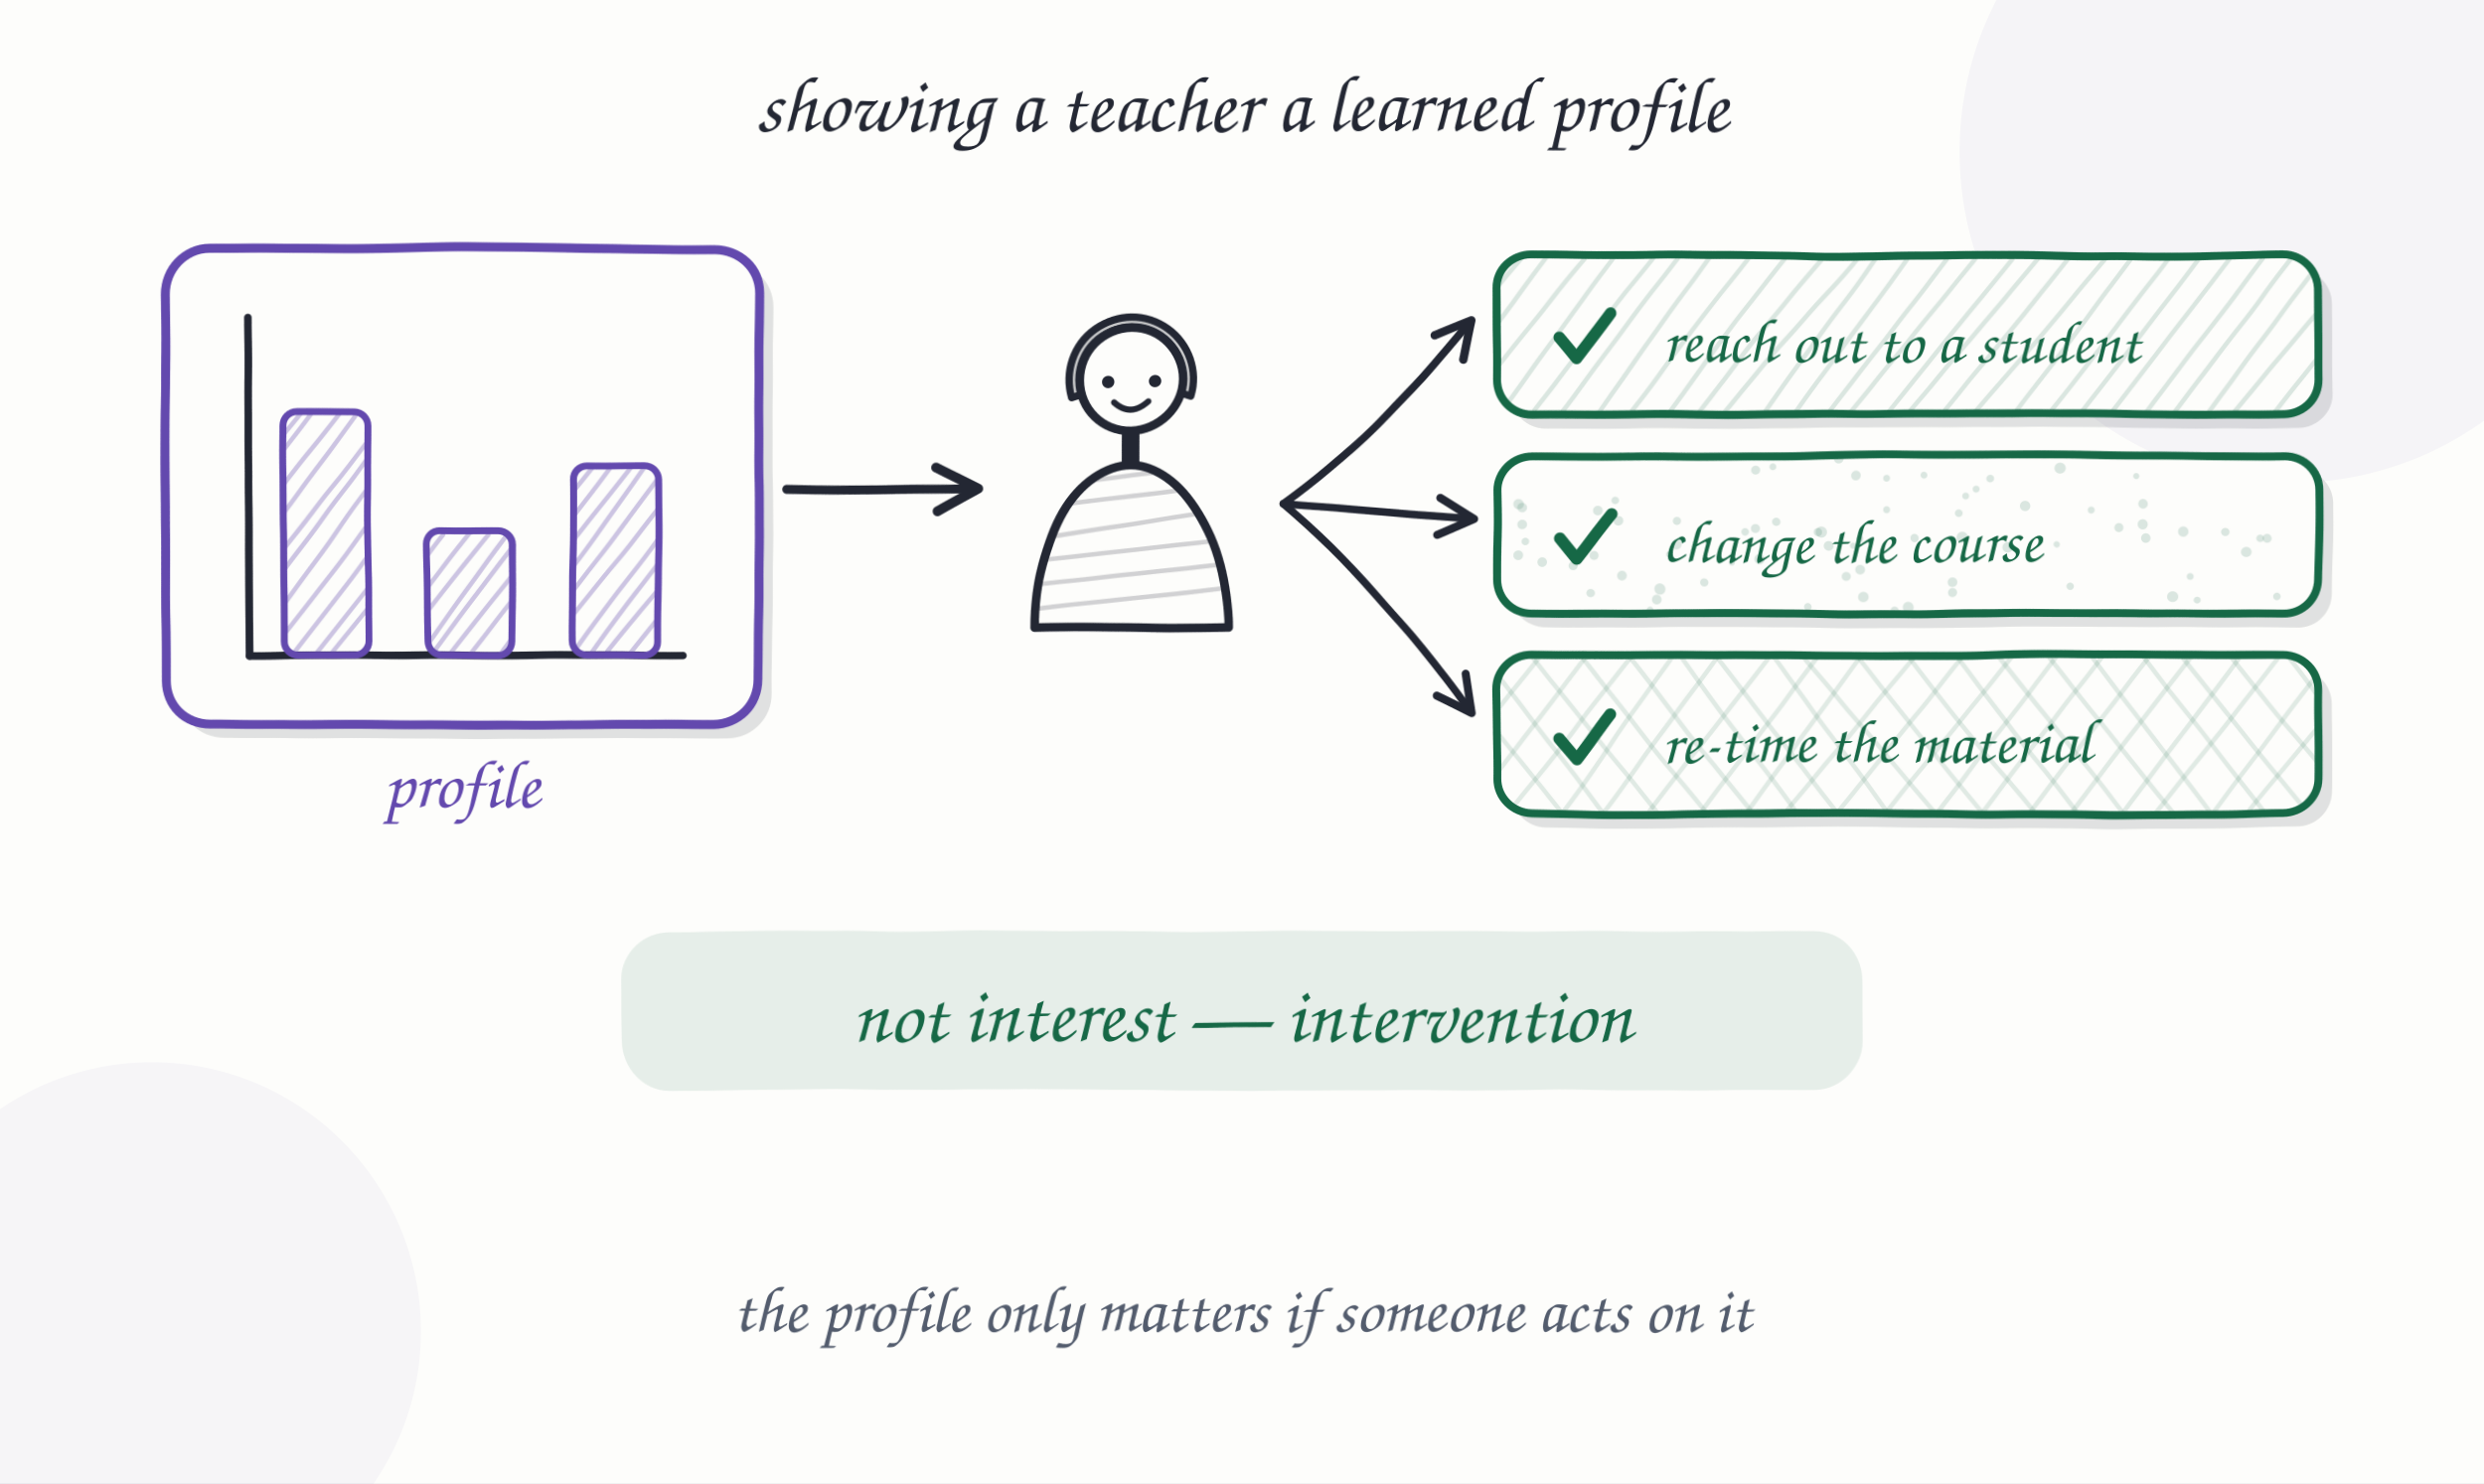
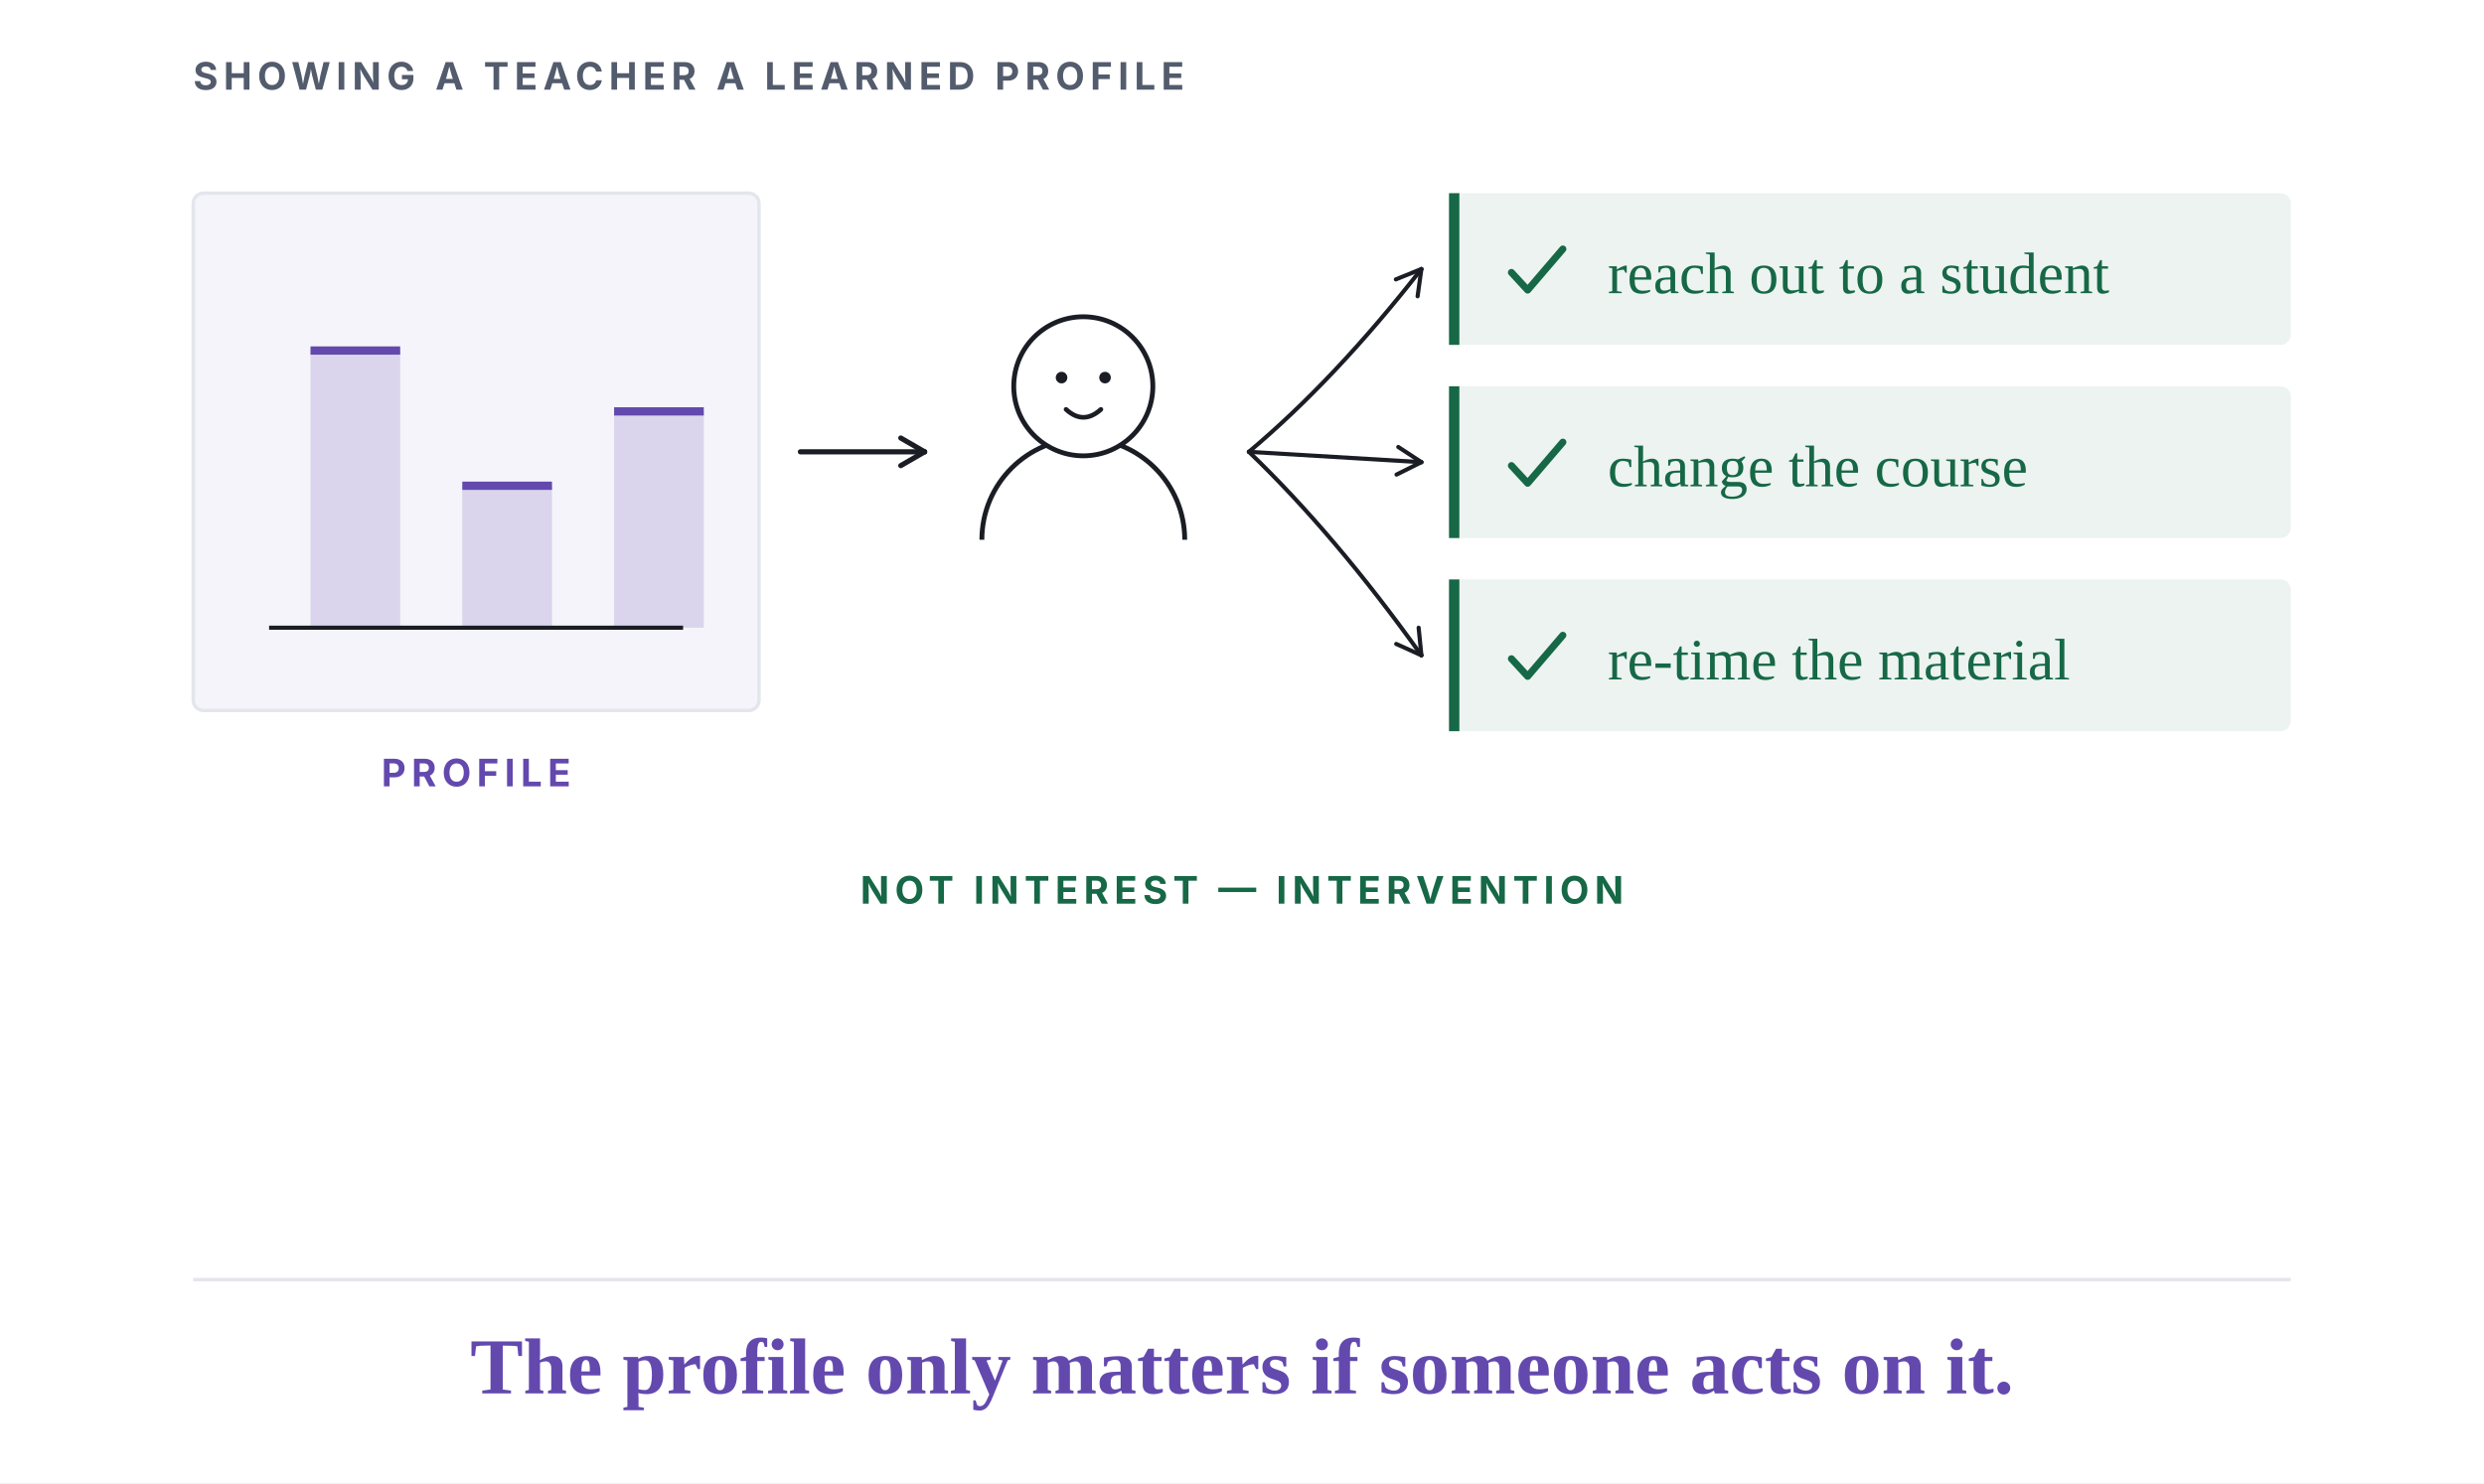
<svg xmlns="http://www.w3.org/2000/svg" class="wb" viewBox="0 0 720 430" role="img" aria-label="Showing teachers machine-learned learner profiles prompted concrete interventions and course changes, not just interest.">
-   <defs>
-     <filter id="rf178" x="-8%" y="-8%" width="116%" height="116%">
-       <feTurbulence type="fractalNoise" baseFrequency="0.018" numOctaves="3" seed="178" result="n" />
-       <feDisplacementMap in="SourceGraphic" in2="n" scale="1.4" xChannelSelector="R" yChannelSelector="G" />
-     </filter>
-     <marker id="ar178_232733" viewBox="0 0 12 12" refX="9" refY="6" markerWidth="6.5" markerHeight="6.5" orient="auto-start-reverse">
-       <path d="M1.5 1.5 L10 6 L1.5 10.5" fill="none" stroke="#232733" stroke-width="2" stroke-linecap="round" stroke-linejoin="round" />
-     </marker>
-     <marker id="ar178_6349ae" viewBox="0 0 12 12" refX="9" refY="6" markerWidth="6.5" markerHeight="6.5" orient="auto-start-reverse">
-       <path d="M1.5 1.5 L10 6 L1.5 10.5" fill="none" stroke="#6349ae" stroke-width="2" stroke-linecap="round" stroke-linejoin="round" />
-     </marker>
-     <marker id="ar178_225aa8" viewBox="0 0 12 12" refX="9" refY="6" markerWidth="6.5" markerHeight="6.5" orient="auto-start-reverse">
-       <path d="M1.5 1.5 L10 6 L1.5 10.5" fill="none" stroke="#225aa8" stroke-width="2" stroke-linecap="round" stroke-linejoin="round" />
-     </marker>
-     <marker id="ar178_0c675e" viewBox="0 0 12 12" refX="9" refY="6" markerWidth="6.5" markerHeight="6.5" orient="auto-start-reverse">
-       <path d="M1.5 1.5 L10 6 L1.5 10.5" fill="none" stroke="#0c675e" stroke-width="2" stroke-linecap="round" stroke-linejoin="round" />
-     </marker>
-     <marker id="ar178_166846" viewBox="0 0 12 12" refX="9" refY="6" markerWidth="6.5" markerHeight="6.5" orient="auto-start-reverse">
-       <path d="M1.5 1.5 L10 6 L1.5 10.5" fill="none" stroke="#166846" stroke-width="2" stroke-linecap="round" stroke-linejoin="round" />
-     </marker>
-     <marker id="ar178_785511" viewBox="0 0 12 12" refX="9" refY="6" markerWidth="6.5" markerHeight="6.5" orient="auto-start-reverse">
-       <path d="M1.5 1.5 L10 6 L1.5 10.5" fill="none" stroke="#785511" stroke-width="2" stroke-linecap="round" stroke-linejoin="round" />
-     </marker>
-     <marker id="ar178_a43245" viewBox="0 0 12 12" refX="9" refY="6" markerWidth="6.5" markerHeight="6.5" orient="auto-start-reverse">
-       <path d="M1.5 1.5 L10 6 L1.5 10.5" fill="none" stroke="#a43245" stroke-width="2" stroke-linecap="round" stroke-linejoin="round" />
-     </marker>
-     <marker id="ar178_535c6d" viewBox="0 0 12 12" refX="9" refY="6" markerWidth="6.5" markerHeight="6.5" orient="auto-start-reverse">
-       <path d="M1.5 1.5 L10 6 L1.5 10.5" fill="none" stroke="#535c6d" stroke-width="2" stroke-linecap="round" stroke-linejoin="round" />
-     </marker>
-   </defs>
-   <rect width="720" height="430" fill="#fdfdfb" />
-   <circle cx="664" cy="44" r="96" fill="#6349ae" fill-opacity="0.05" />
-   <circle cx="44" cy="386" r="78" fill="#6349ae" fill-opacity="0.04" />
-   <g filter="url(#rf178)">
-     <text x="360" y="38" text-anchor="middle" font-family="'Caveat','Bradley Hand',cursive" font-size="23" font-weight="600" fill="#232733">showing a teacher a learned profile</text>
-     <rect x="52" y="76" width="172" height="138" rx="13" fill="#232733" fill-opacity="0.13" />
-     <rect x="48" y="72" width="172" height="138" rx="13" fill="#fdfdfb" />
-     <rect x="48" y="72" width="172" height="138" rx="13" fill="none" stroke="#6349ae" stroke-width="2.6" />
-     <path d="M72 190 L198 190" fill="none" stroke="#232733" stroke-width="2.2" stroke-linecap="round" stroke-linejoin="round" />
-     <path d="M72 190 L72 92" fill="none" stroke="#232733" stroke-width="2.2" stroke-linecap="round" stroke-linejoin="round" />
-     <clipPath id="h178_178_82_119">
-       <rect x="82.0" y="119.48" width="24.706" height="70.52" rx="4" />
-     </clipPath>
-     <g clip-path="url(#h178_178_82_119)" stroke="#6349ae" stroke-width="1.3" stroke-opacity="0.32" stroke-linecap="round">
-       <path d="M28 191 L83 121" fill="none" />
-       <path d="M31 189 L88 119" fill="none" />
-       <path d="M38 190 L91 119" fill="none" />
-       <path d="M44 189 L100 118" fill="none" />
-       <path d="M51 191 L105 118" fill="none" />
-       <path d="M57 191 L113 120" fill="none" />
-       <path d="M64 189 L118 118" fill="none" />
-       <path d="M71 190 L124 118" fill="none" />
-       <path d="M78 189 L131 121" fill="none" />
-       <path d="M85 189 L140 118" fill="none" />
-       <path d="M90 191 L146 121" fill="none" />
-       <path d="M96 189 L153 120" fill="none" />
-       <path d="M104 190 L156 120" fill="none" />
-       <path d="M109 190 L163 119" fill="none" />
-       <path d="M116 191 L170 120" fill="none" />
-       <path d="M120 190 L176 120" fill="none" />
-       <path d="M128 190 L183 121" fill="none" />
-       <path d="M131 190 L189 118" fill="none" />
-       <path d="M138 190 L194 120" fill="none" />
-       <path d="M144 189 L201 120" fill="none" />
-       <path d="M153 190 L207 119" fill="none" />
-       <path d="M160 190 L215 119" fill="none" />
-     </g>
-     <rect x="82.0" y="119.5" width="24.7" height="70.5" rx="4" fill="none" stroke="#6349ae" stroke-width="2" />
-     <clipPath id="h178_179_124_153">
-       <rect x="124.0" y="153.88" width="24.706" height="36.12" rx="4" />
-     </clipPath>
-     <g clip-path="url(#h178_179_124_153)" stroke="#6349ae" stroke-width="1.3" stroke-opacity="0.32" stroke-linecap="round">
-       <path d="M97 189 L125 153" fill="none" />
-       <path d="M101 191 L129 155" fill="none" />
-       <path d="M108 191 L137 154" fill="none" />
-       <path d="M113 191 L142 155" fill="none" />
-       <path d="M121 191 L148 154" fill="none" />
-       <path d="M125 190 L153 153" fill="none" />
-       <path d="M131 189 L159 154" fill="none" />
-       <path d="M137 189 L166 152" fill="none" />
-       <path d="M145 190 L173 153" fill="none" />
-       <path d="M150 189 L178 154" fill="none" />
-       <path d="M157 191 L183 154" fill="none" />
-       <path d="M162 190 L191 155" fill="none" />
-       <path d="M168 189 L197 153" fill="none" />
-       <path d="M174 189 L204 154" fill="none" />
-     </g>
-     <rect x="124.0" y="153.9" width="24.7" height="36.1" rx="4" fill="none" stroke="#6349ae" stroke-width="2" />
-     <clipPath id="h178_180_166_134">
-       <rect x="166.0" y="134.96" width="24.706" height="55.04" rx="4" />
-     </clipPath>
-     <g clip-path="url(#h178_180_166_134)" stroke="#6349ae" stroke-width="1.3" stroke-opacity="0.32" stroke-linecap="round">
-       <path d="M124 191 L166 135" fill="none" />
-       <path d="M128 189 L172 135" fill="none" />
-       <path d="M135 190 L178 134" fill="none" />
-       <path d="M140 189 L184 134" fill="none" />
-       <path d="M147 191 L187 135" fill="none" />
-       <path d="M153 189 L194 134" fill="none" />
-       <path d="M158 189 L201 134" fill="none" />
-       <path d="M165 191 L206 135" fill="none" />
-       <path d="M171 190 L212 134" fill="none" />
-       <path d="M176 189 L220 135" fill="none" />
-       <path d="M183 189 L227 134" fill="none" />
-       <path d="M189 189 L233 136" fill="none" />
-       <path d="M196 189 L238 136" fill="none" />
-       <path d="M201 190 L245 134" fill="none" />
-       <path d="M207 191 L250 136" fill="none" />
-       <path d="M212 191 L254 136" fill="none" />
-       <path d="M219 191 L261 136" fill="none" />
-       <path d="M223 189 L267 134" fill="none" />
-       <path d="M231 190 L272 136" fill="none" />
-     </g>
-     <rect x="166.0" y="135.0" width="24.7" height="55.0" rx="4" fill="none" stroke="#6349ae" stroke-width="2" />
-     <text x="134" y="234" text-anchor="middle" font-family="'Caveat','Bradley Hand',cursive" font-size="20" font-weight="600" fill="#6349ae">profile</text>
-     <path d="M228.0 142.0 Q255.0 142.8 282.0 142.0" fill="none" stroke="#232733" stroke-width="2.6" stroke-linecap="round" stroke-linejoin="round" marker-end="url(#ar178_232733)" />
-     <path d="M328.0 118.0 L328.0 141.0" fill="none" stroke="#232733" stroke-width="5.2" stroke-linecap="round" stroke-linejoin="round" />
-     <clipPath id="tor178_184_328_110">
-       <path d="M300.0 182.0 C300.0 156.0 313.0 135.0 328.0 135.0 C343.0 135.0 356.0 156.0 356.0 182.0 Z" />
-     </clipPath>
-     <path d="M300.0 182.0 C300.0 156.0 313.0 135.0 328.0 135.0 C343.0 135.0 356.0 156.0 356.0 182.0 Z" fill="#fdfdfb" />
-     <g clip-path="url(#tor178_184_328_110)" stroke="#232733" stroke-width="1.3" stroke-opacity=".2" stroke-linecap="round">
-       <path d="M297 135 L359 127" fill="none" />
-       <path d="M297 142 L359 134" fill="none" />
-       <path d="M297 148 L359 140" fill="none" />
-       <path d="M297 157 L359 147" fill="none" />
-       <path d="M297 163 L359 156" fill="none" />
-       <path d="M297 170 L359 163" fill="none" />
-       <path d="M297 177 L359 170" fill="none" />
-     </g>
-     <path d="M300.0 182.0 C300.0 156.0 313.0 135.0 328.0 135.0 C343.0 135.0 356.0 156.0 356.0 182.0 Z" fill="none" stroke="#232733" stroke-width="2.5" stroke-linejoin="round" />
-     <circle cx="328" cy="110" r="15.0" fill="#fdfdfb" stroke="#232733" stroke-width="2.5" />
-     <path d="M310.7 115.0 A18.0 18.0 0 1 1 345.3 115.0 L342.4 114.1 A15.0 15.0 0 1 0 313.6 114.1 Z" fill="#232733" fill-opacity=".24" stroke="#232733" stroke-width="2.1" stroke-linejoin="round" />
-     <circle cx="321.2" cy="110.5" r="1.80" fill="#232733" />
-     <circle cx="334.8" cy="110.5" r="1.80" fill="#232733" />
-     <path d="M323.0 116.5 q5.0 4.6 10.0 0" fill="none" stroke="#232733" stroke-width="1.8" stroke-linecap="round" stroke-linejoin="round" />
-     <path d="M372 146 Q399 126 426 94" fill="none" stroke="#232733" stroke-width="2.2" stroke-linecap="round" stroke-linejoin="round" marker-end="url(#ar178_232733)" />
-     <path d="M372 146 Q399 148 426 150" fill="none" stroke="#232733" stroke-width="2.2" stroke-linecap="round" stroke-linejoin="round" marker-end="url(#ar178_232733)" />
-     <path d="M372 146 Q399 169 426 206" fill="none" stroke="#232733" stroke-width="2.2" stroke-linecap="round" stroke-linejoin="round" marker-end="url(#ar178_232733)" />
-     <rect x="438" y="78" width="238" height="46" rx="10" fill="#232733" fill-opacity="0.13" />
-     <rect x="434" y="74" width="238" height="46" rx="10" fill="#fdfdfb" />
-     <clipPath id="h178_178_434_74">
-       <rect x="434" y="74" width="238" height="46" rx="10" />
-     </clipPath>
-     <g clip-path="url(#h178_178_434_74)" stroke="#166846" stroke-width="1.3" stroke-opacity="0.15" stroke-linecap="round">
-       <path d="M399 121 L435 75" fill="none" />
-       <path d="M405 119 L443 73" fill="none" />
-       <path d="M415 120 L449 74" fill="none" />
-       <path d="M424 119 L461 73" fill="none" />
-       <path d="M434 121 L469 73" fill="none" />
-       <path d="M443 121 L480 74" fill="none" />
-       <path d="M453 119 L488 73" fill="none" />
-       <path d="M463 120 L497 73" fill="none" />
-       <path d="M473 119 L507 75" fill="none" />
-       <path d="M484 119 L519 73" fill="none" />
-       <path d="M491 121 L528 75" fill="none" />
-       <path d="M500 119 L538 75" fill="none" />
-       <path d="M511 120 L544 74" fill="none" />
-       <path d="M520 120 L554 73" fill="none" />
-       <path d="M529 121 L564 75" fill="none" />
-       <path d="M536 120 L573 74" fill="none" />
-       <path d="M547 120 L583 75" fill="none" />
-       <path d="M553 120 L592 73" fill="none" />
-       <path d="M563 120 L600 74" fill="none" />
-       <path d="M573 119 L610 75" fill="none" />
-       <path d="M584 120 L619 73" fill="none" />
-       <path d="M594 120 L630 73" fill="none" />
-       <path d="M603 120 L639 73" fill="none" />
-       <path d="M611 121 L648 73" fill="none" />
-       <path d="M621 121 L657 74" fill="none" />
-       <path d="M630 120 L666 73" fill="none" />
-       <path d="M639 121 L675 73" fill="none" />
-       <path d="M647 120 L686 74" fill="none" />
-       <path d="M658 121 L695 75" fill="none" />
-       <path d="M668 121 L704 74" fill="none" />
-       <path d="M677 120 L714 73" fill="none" />
-       <path d="M686 121 L723 73" fill="none" />
-       <path d="M694 121 L732 75" fill="none" />
-       <path d="M705 119 L740 75" fill="none" />
-     </g>
-     <rect x="434" y="74" width="238" height="46" rx="10" fill="none" stroke="#166846" stroke-width="2.3" />
-     <path d="M452 98 l5 6 l10 -13" fill="none" stroke="#166846" stroke-width="3.4" stroke-linecap="round" stroke-linejoin="round" />
-     <text x="482" y="105" text-anchor="start" font-family="'Caveat','Bradley Hand',cursive" font-size="18" font-weight="600" fill="#166846">reach out to a student</text>
-     <rect x="438" y="136" width="238" height="46" rx="10" fill="#232733" fill-opacity="0.13" />
-     <rect x="434" y="132" width="238" height="46" rx="10" fill="#fdfdfb" />
-     <clipPath id="st178_179_434_132">
-       <rect x="434" y="132" width="238" height="46" rx="10" />
-     </clipPath>
-     <g clip-path="url(#st178_179_434_132)" fill="#166846" fill-opacity="0.15">
-       <circle cx="547" cy="139" r="1.0" />
-       <circle cx="537" cy="158" r="0.9" />
-       <circle cx="533" cy="133" r="1.4" />
-       <circle cx="486" cy="158" r="1.5" />
-       <circle cx="481" cy="171" r="1.6" />
-       <circle cx="506" cy="154" r="1.1" />
-       <circle cx="621" cy="146" r="1.4" />
-       <circle cx="619" cy="138" r="0.9" />
-       <circle cx="555" cy="156" r="1.2" />
-       <circle cx="440" cy="146" r="1.5" />
-       <circle cx="651" cy="160" r="1.5" />
-       <circle cx="494" cy="169" r="1.2" />
-       <circle cx="549" cy="177" r="1.2" />
-       <circle cx="540" cy="173" r="1.5" />
-       <circle cx="509" cy="136" r="1.3" />
-       <circle cx="440" cy="161" r="1.4" />
-       <circle cx="442" cy="157" r="1.1" />
-       <circle cx="600" cy="170" r="1.1" />
-       <circle cx="635" cy="167" r="1.0" />
-       <circle cx="547" cy="148" r="1.0" />
-       <circle cx="447" cy="163" r="1.4" />
-       <circle cx="553" cy="176" r="1.6" />
-       <circle cx="480" cy="174" r="1.4" />
-       <circle cx="435" cy="178" r="1.2" />
-       <circle cx="509" cy="153" r="1.3" />
-       <circle cx="478" cy="177" r="1.0" />
-       <circle cx="637" cy="174" r="1.0" />
-       <circle cx="530" cy="158" r="1.4" />
-       <circle cx="568" cy="149" r="1.1" />
-       <circle cx="622" cy="156" r="1.4" />
-       <circle cx="577" cy="139" r="1.1" />
-       <circle cx="463" cy="148" r="1.4" />
-       <circle cx="621" cy="152" r="1.5" />
-       <circle cx="539" cy="165" r="1.4" />
-       <circle cx="582" cy="159" r="1.5" />
-       <circle cx="469" cy="151" r="1.4" />
-       <circle cx="515" cy="151" r="1.2" />
-       <circle cx="558" cy="138" r="1.0" />
-       <circle cx="456" cy="164" r="1.3" />
-       <circle cx="441" cy="147" r="1.4" />
-       <circle cx="566" cy="169" r="1.4" />
-       <circle cx="630" cy="173" r="1.6" />
-       <circle cx="486" cy="151" r="1.2" />
-       <circle cx="573" cy="142" r="1.0" />
-       <circle cx="566" cy="172" r="1.3" />
-       <circle cx="470" cy="167" r="1.4" />
-       <circle cx="461" cy="172" r="1.2" />
-       <circle cx="528" cy="154" r="1.6" />
-       <circle cx="539" cy="156" r="1.0" />
-       <circle cx="527" cy="154" r="1.2" />
-       <circle cx="657" cy="156" r="1.3" />
-       <circle cx="614" cy="153" r="1.3" />
-       <circle cx="484" cy="161" r="1.0" />
-       <circle cx="660" cy="173" r="1.1" />
-       <circle cx="569" cy="156" r="1.6" />
-       <circle cx="468" cy="145" r="1.1" />
-       <circle cx="645" cy="154" r="1.2" />
-       <circle cx="441" cy="152" r="1.4" />
-       <circle cx="597" cy="136" r="1.6" />
-       <circle cx="587" cy="147" r="1.5" />
-       <circle cx="596" cy="158" r="0.9" />
-       <circle cx="633" cy="154" r="1.5" />
-       <circle cx="606" cy="148" r="1.0" />
-       <circle cx="524" cy="176" r="1.1" />
-       <circle cx="570" cy="144" r="1.0" />
-       <circle cx="502" cy="163" r="0.9" />
-       <circle cx="514" cy="135" r="1.0" />
-       <circle cx="538" cy="138" r="1.4" />
-       <circle cx="462" cy="161" r="1.3" />
-       <circle cx="535" cy="167" r="1.3" />
-       <circle cx="510" cy="162" r="1.5" />
-       <circle cx="655" cy="156" r="1.1" />
-     </g>
-     <rect x="434" y="132" width="238" height="46" rx="10" fill="none" stroke="#166846" stroke-width="2.3" />
-     <path d="M452 156 l5 6 l10 -13" fill="none" stroke="#166846" stroke-width="3.4" stroke-linecap="round" stroke-linejoin="round" />
-     <text x="482" y="163" text-anchor="start" font-family="'Caveat','Bradley Hand',cursive" font-size="18" font-weight="600" fill="#166846">change the course</text>
-     <rect x="438" y="194" width="238" height="46" rx="10" fill="#232733" fill-opacity="0.13" />
-     <rect x="434" y="190" width="238" height="46" rx="10" fill="#fdfdfb" />
-     <clipPath id="h178_180_434_190">
-       <rect x="434" y="190" width="238" height="46" rx="10" />
-     </clipPath>
-     <g clip-path="url(#h178_180_434_190)" stroke="#166846" stroke-width="1.3" stroke-opacity="0.123" stroke-linecap="round">
-       <path d="M399 237 L434 190" fill="none" />
-       <path d="M411 235 L447 190" fill="none" />
-       <path d="M425 236 L461 189" fill="none" />
-       <path d="M438 235 L474 189" fill="none" />
-       <path d="M452 237 L485 190" fill="none" />
-       <path d="M465 235 L499 189" fill="none" />
-       <path d="M478 235 L514 189" fill="none" />
-       <path d="M492 237 L527 190" fill="none" />
-       <path d="M506 236 L540 189" fill="none" />
-       <path d="M518 235 L555 190" fill="none" />
-       <path d="M533 235 L570 189" fill="none" />
-       <path d="M547 235 L583 191" fill="none" />
-       <path d="M562 235 L596 191" fill="none" />
-       <path d="M574 236 L611 189" fill="none" />
-       <path d="M587 237 L623 191" fill="none" />
-       <path d="M599 237 L635 191" fill="none" />
-       <path d="M614 237 L649 191" fill="none" />
-       <path d="M625 235 L662 189" fill="none" />
-       <path d="M641 236 L675 191" fill="none" />
-       <path d="M652 235 L688 191" fill="none" />
-       <path d="M666 236 L701 191" fill="none" />
-       <path d="M680 237 L716 191" fill="none" />
-       <path d="M691 237 L728 191" fill="none" />
-       <path d="M707 235 L742 191" fill="none" />
-       <path d="M398 235 L362 190" fill="none" />
-       <path d="M411 237 L376 190" fill="none" />
-       <path d="M425 235 L390 190" fill="none" />
-       <path d="M439 235 L401 190" fill="none" />
-       <path d="M453 236 L416 190" fill="none" />
-       <path d="M465 236 L430 190" fill="none" />
-       <path d="M481 236 L443 189" fill="none" />
-       <path d="M495 236 L459 191" fill="none" />
-       <path d="M508 236 L472 190" fill="none" />
-       <path d="M520 235 L486 189" fill="none" />
-       <path d="M533 237 L498 191" fill="none" />
-       <path d="M547 236 L513 189" fill="none" />
-       <path d="M561 236 L523 191" fill="none" />
-       <path d="M574 235 L538 190" fill="none" />
-       <path d="M590 236 L552 189" fill="none" />
-       <path d="M603 237 L568 191" fill="none" />
-       <path d="M615 235 L579 190" fill="none" />
-       <path d="M631 237 L594 191" fill="none" />
-       <path d="M641 236 L606 190" fill="none" />
-       <path d="M656 235 L621 190" fill="none" />
-       <path d="M670 237 L633 191" fill="none" />
-       <path d="M684 236 L647 191" fill="none" />
-       <path d="M699 237 L663 190" fill="none" />
-     </g>
-     <rect x="434" y="190" width="238" height="46" rx="10" fill="none" stroke="#166846" stroke-width="2.3" />
-     <path d="M452 214 l5 6 l10 -13" fill="none" stroke="#166846" stroke-width="3.4" stroke-linecap="round" stroke-linejoin="round" />
-     <text x="482" y="221" text-anchor="start" font-family="'Caveat','Bradley Hand',cursive" font-size="18" font-weight="600" fill="#166846">re-time the material</text>
-     <rect x="180.0" y="270" width="360" height="46" rx="14" fill="#166846" fill-opacity="0.1" />
-     <text x="360" y="302" text-anchor="middle" font-family="'Caveat','Bradley Hand',cursive" font-size="23" font-weight="600" fill="#166846">not interest — intervention</text>
-     <text x="360" y="386" text-anchor="middle" font-family="'Caveat','Bradley Hand',cursive" font-size="19" font-weight="600" fill="#535c6d">the profile only matters if someone acts on it</text>
-   </g>
+   <rect width="720" height="430" fill="#ffffff" />
+   <text x="56" y="26" text-anchor="start" font-family="Inter,-apple-system,'Helvetica Neue',system-ui,sans-serif" font-size="11" font-weight="700" fill="#535c6d" letter-spacing="1.6">SHOWING A TEACHER A LEARNED PROFILE</text>
+   <rect x="56" y="56" width="164" height="150" rx="3" fill="#6349ae" fill-opacity="0.06" />
+   <rect x="56" y="56" width="164" height="150" rx="3" fill="none" stroke="#e3e6ec" stroke-width="1" />
+   <rect x="90" y="101.64" width="26" height="80.36" rx="0" fill="#6349ae" fill-opacity="0.18" />
+   <path d="M90 101.64 H116" fill="none" stroke="#6349ae" stroke-width="2.4" stroke-linecap="butt" stroke-linejoin="round" />
+   <rect x="134" y="140.84" width="26" height="41.16" rx="0" fill="#6349ae" fill-opacity="0.18" />
+   <path d="M134 140.84 H160" fill="none" stroke="#6349ae" stroke-width="2.4" stroke-linecap="butt" stroke-linejoin="round" />
+   <rect x="178" y="119.28" width="26" height="62.72" rx="0" fill="#6349ae" fill-opacity="0.18" />
+   <path d="M178 119.28 H204" fill="none" stroke="#6349ae" stroke-width="2.4" stroke-linecap="butt" stroke-linejoin="round" />
+   <path d="M78 182 H198" fill="none" stroke="#1a1d24" stroke-width="1.2" stroke-linecap="butt" stroke-linejoin="round" />
+   <text x="138" y="228" text-anchor="middle" font-family="Inter,-apple-system,'Helvetica Neue',system-ui,sans-serif" font-size="11" font-weight="700" fill="#6349ae" letter-spacing="1.6">PROFILE</text>
+   <path d="M232 131 L268 131" fill="none" stroke="#1a1d24" stroke-width="1.5" stroke-linecap="round" stroke-linejoin="round" />
+   <path d="M268 131 l-6.9 4.0" fill="none" stroke="#1a1d24" stroke-width="1.5" stroke-linecap="round" stroke-linejoin="round" />
+   <path d="M268 131 l-6.9 -4.0" fill="none" stroke="#1a1d24" stroke-width="1.5" stroke-linecap="round" stroke-linejoin="round" />
+   <path d="M284.6 156.5 a29.4 29.4 0 0 1 58.8 0" fill="#ffffff" stroke="#1a1d24" stroke-width="1.4" stroke-linecap="butt" stroke-linejoin="round" />
+   <circle cx="314" cy="112" r="20.16" fill="#ffffff" stroke="#1a1d24" stroke-width="1.4" />
+   <circle cx="307.7" cy="109.48" r="1.68" fill="#1a1d24" />
+   <circle cx="320.3" cy="109.48" r="1.68" fill="#1a1d24" />
+   <path d="M309.0 118.7 q5.0 4.6 10.1 0" fill="none" stroke="#1a1d24" stroke-width="1.344" stroke-linecap="round" stroke-linejoin="round" />
+   <rect x="420" y="56" width="244" height="44" rx="3" fill="#166846" fill-opacity="0.08" />
+   <path d="M421.5 56 V100" fill="none" stroke="#166846" stroke-width="3" stroke-linecap="butt" stroke-linejoin="round" />
+   <path d="M438.1 79 l4.7 5.1 l10.2 -11.9" fill="none" stroke="#166846" stroke-width="2.04" stroke-linecap="round" stroke-linejoin="round" />
+   <text x="466" y="85" text-anchor="start" font-family="Fraunces,Georgia,'Times New Roman',serif" font-size="17" font-weight="500" fill="#166846">reach out to a student</text>
+   <path d="M362 131 Q387 110 412 78" fill="none" stroke="#1a1d24" stroke-width="1.2" stroke-linecap="round" stroke-linejoin="round" />
+   <path d="M412 78 l-1.1 7.9" fill="none" stroke="#1a1d24" stroke-width="1.2" stroke-linecap="round" stroke-linejoin="round" />
+   <path d="M412 78 l-7.4 3.0" fill="none" stroke="#1a1d24" stroke-width="1.2" stroke-linecap="round" stroke-linejoin="round" />
+   <rect x="420" y="112" width="244" height="44" rx="3" fill="#166846" fill-opacity="0.08" />
+   <path d="M421.5 112 V156" fill="none" stroke="#166846" stroke-width="3" stroke-linecap="butt" stroke-linejoin="round" />
+   <path d="M438.1 135 l4.7 5.1 l10.2 -11.9" fill="none" stroke="#166846" stroke-width="2.04" stroke-linecap="round" stroke-linejoin="round" />
+   <text x="466" y="141" text-anchor="start" font-family="Fraunces,Georgia,'Times New Roman',serif" font-size="17" font-weight="500" fill="#166846">change the course</text>
+   <path d="M362 131 L412 134" fill="none" stroke="#1a1d24" stroke-width="1.2" stroke-linecap="round" stroke-linejoin="round" />
+   <path d="M412 134 l-7.2 3.6" fill="none" stroke="#1a1d24" stroke-width="1.2" stroke-linecap="round" stroke-linejoin="round" />
+   <path d="M412 134 l-6.7 -4.4" fill="none" stroke="#1a1d24" stroke-width="1.2" stroke-linecap="round" stroke-linejoin="round" />
+   <rect x="420" y="168" width="244" height="44" rx="3" fill="#166846" fill-opacity="0.08" />
+   <path d="M421.5 168 V212" fill="none" stroke="#166846" stroke-width="3" stroke-linecap="butt" stroke-linejoin="round" />
+   <path d="M438.1 191 l4.7 5.1 l10.2 -11.9" fill="none" stroke="#166846" stroke-width="2.04" stroke-linecap="round" stroke-linejoin="round" />
+   <text x="466" y="197" text-anchor="start" font-family="Fraunces,Georgia,'Times New Roman',serif" font-size="17" font-weight="500" fill="#166846">re-time the material</text>
+   <path d="M362 131 Q387 155 412 190" fill="none" stroke="#1a1d24" stroke-width="1.2" stroke-linecap="round" stroke-linejoin="round" />
+   <path d="M412 190 l-7.3 -3.3" fill="none" stroke="#1a1d24" stroke-width="1.2" stroke-linecap="round" stroke-linejoin="round" />
+   <path d="M412 190 l-0.8 -8.0" fill="none" stroke="#1a1d24" stroke-width="1.2" stroke-linecap="round" stroke-linejoin="round" />
+   <text x="360.0" y="262" text-anchor="middle" font-family="Inter,-apple-system,'Helvetica Neue',system-ui,sans-serif" font-size="11" font-weight="700" fill="#166846" letter-spacing="1.6">NOT INTEREST — INTERVENTION</text>
+   <path d="M56 371 H664" fill="none" stroke="#e3e6ec" stroke-width="1" stroke-linecap="butt" stroke-linejoin="round" />
+   <text x="360.0" y="404" text-anchor="middle" font-family="Fraunces,Georgia,'Times New Roman',serif" font-size="23" font-weight="600" fill="#6349ae">The profile only matters if someone acts on it.</text>
</svg>
